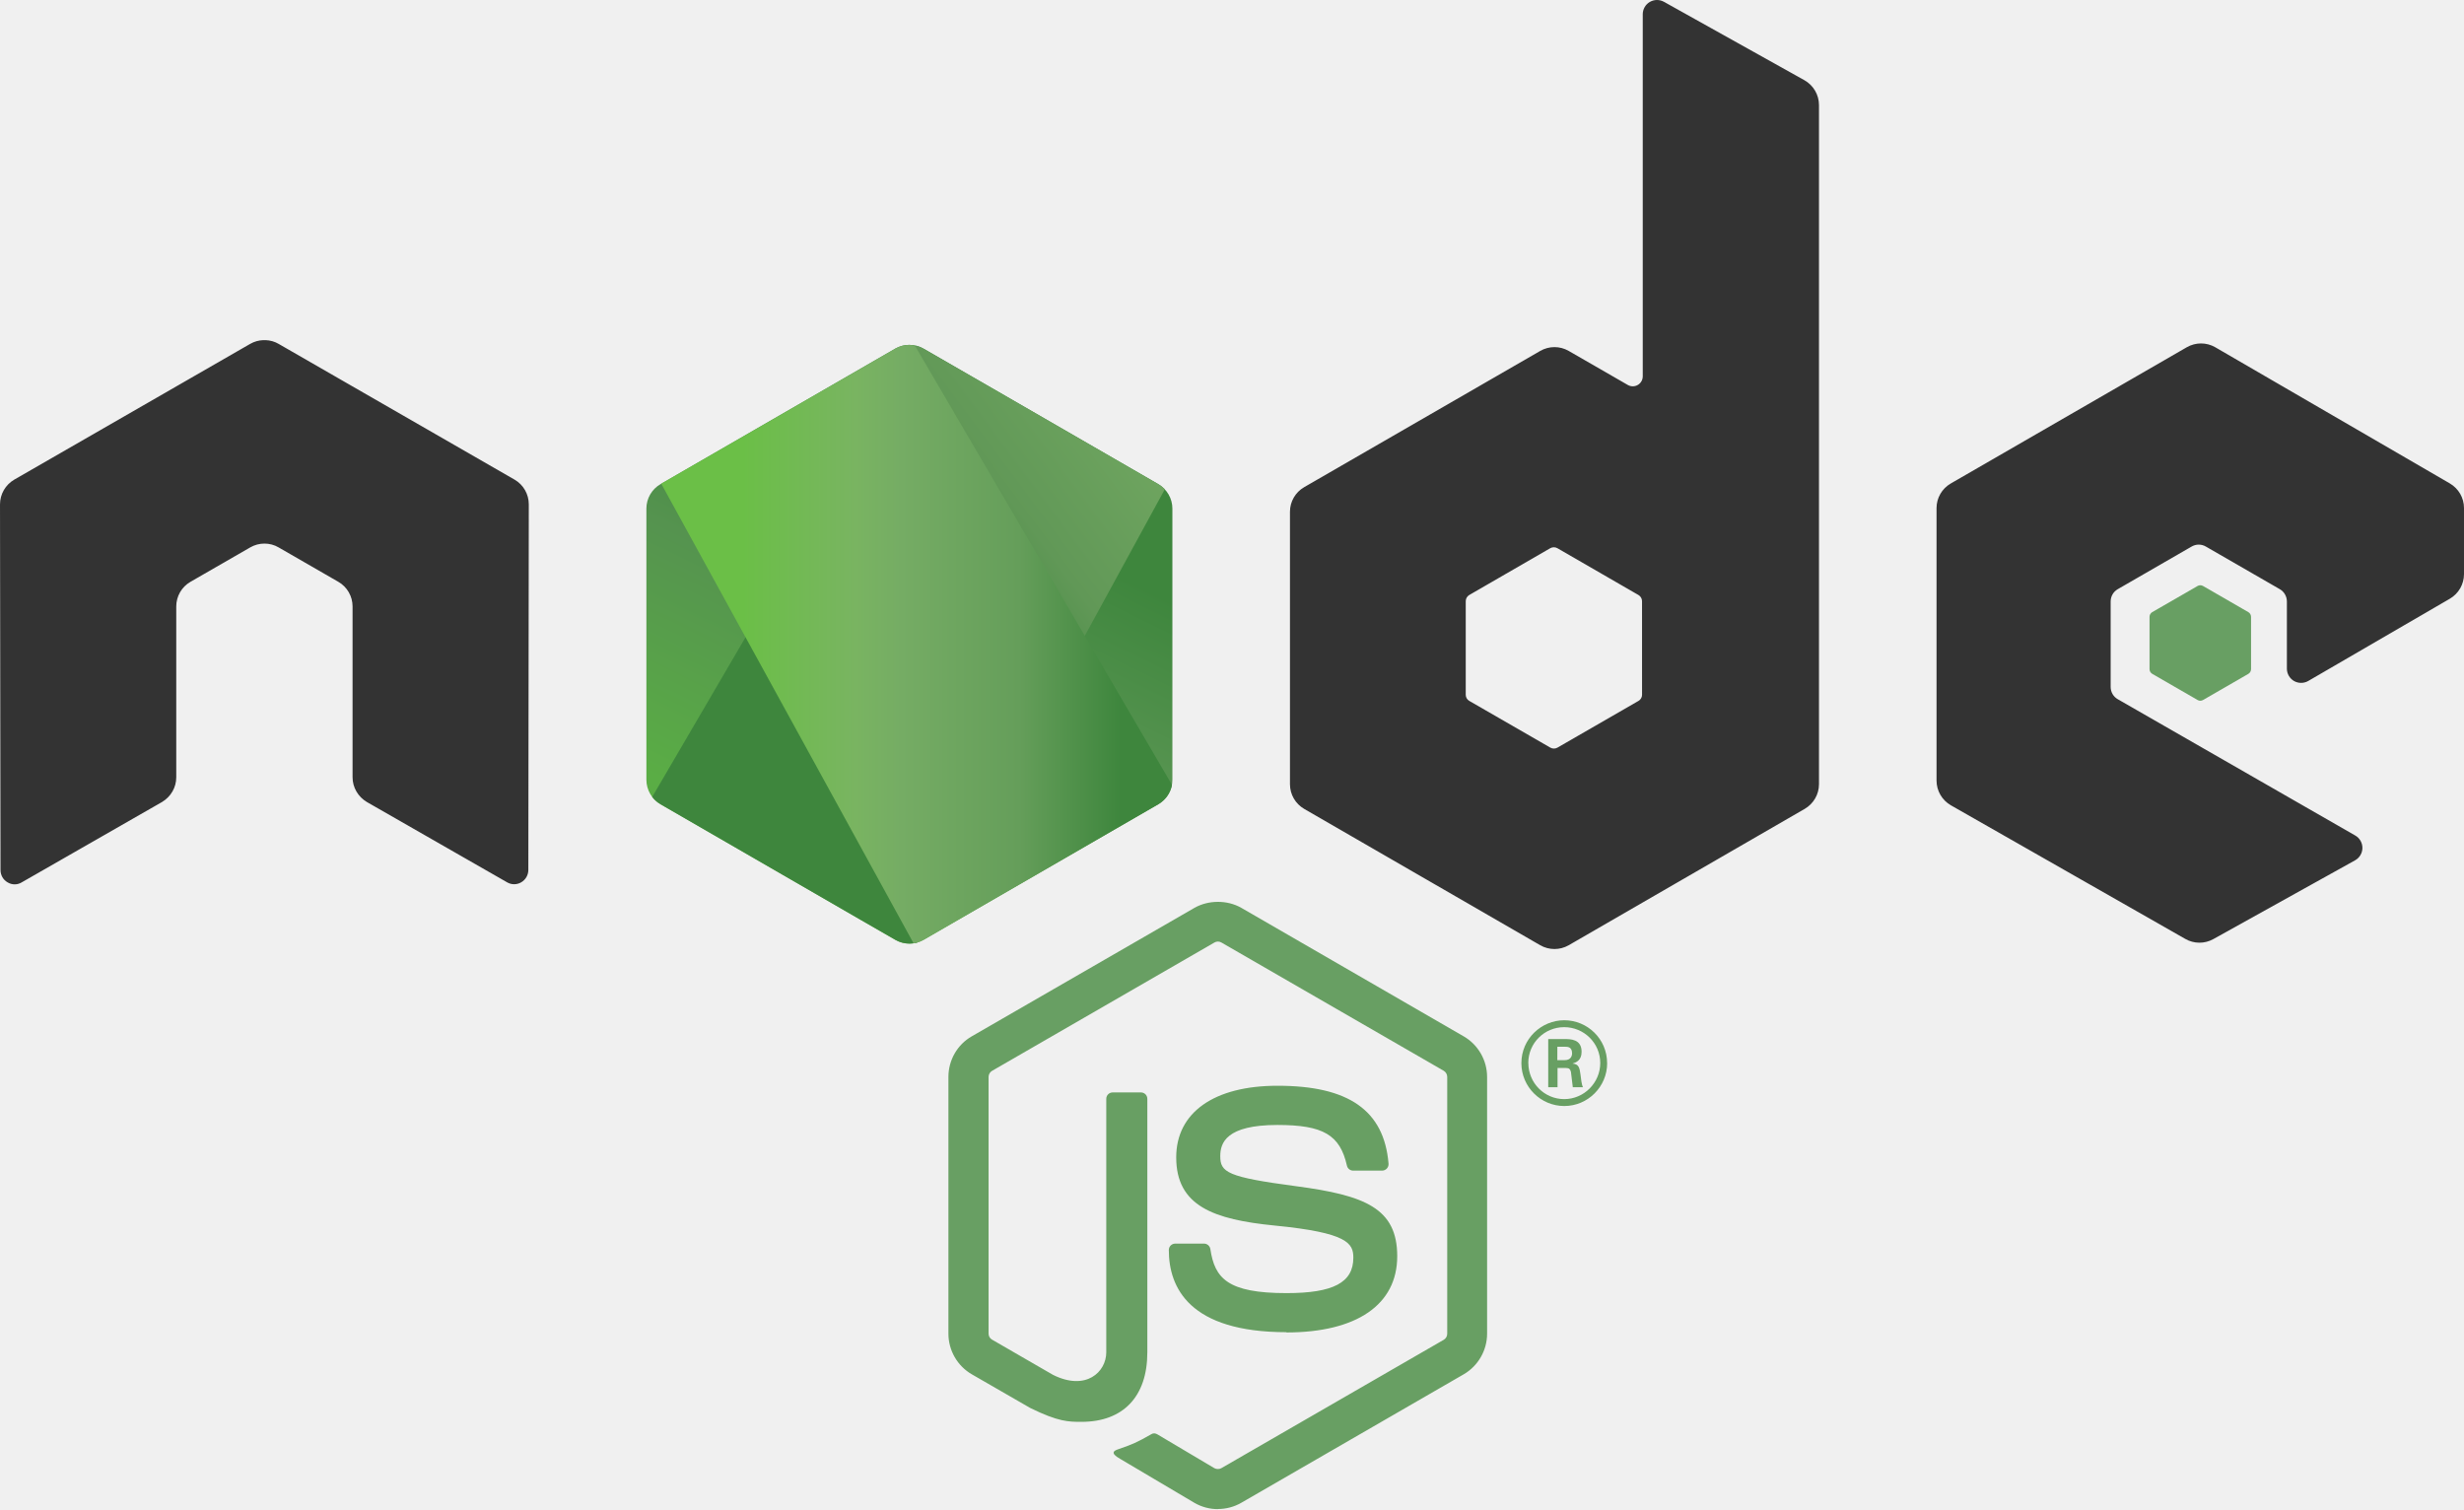
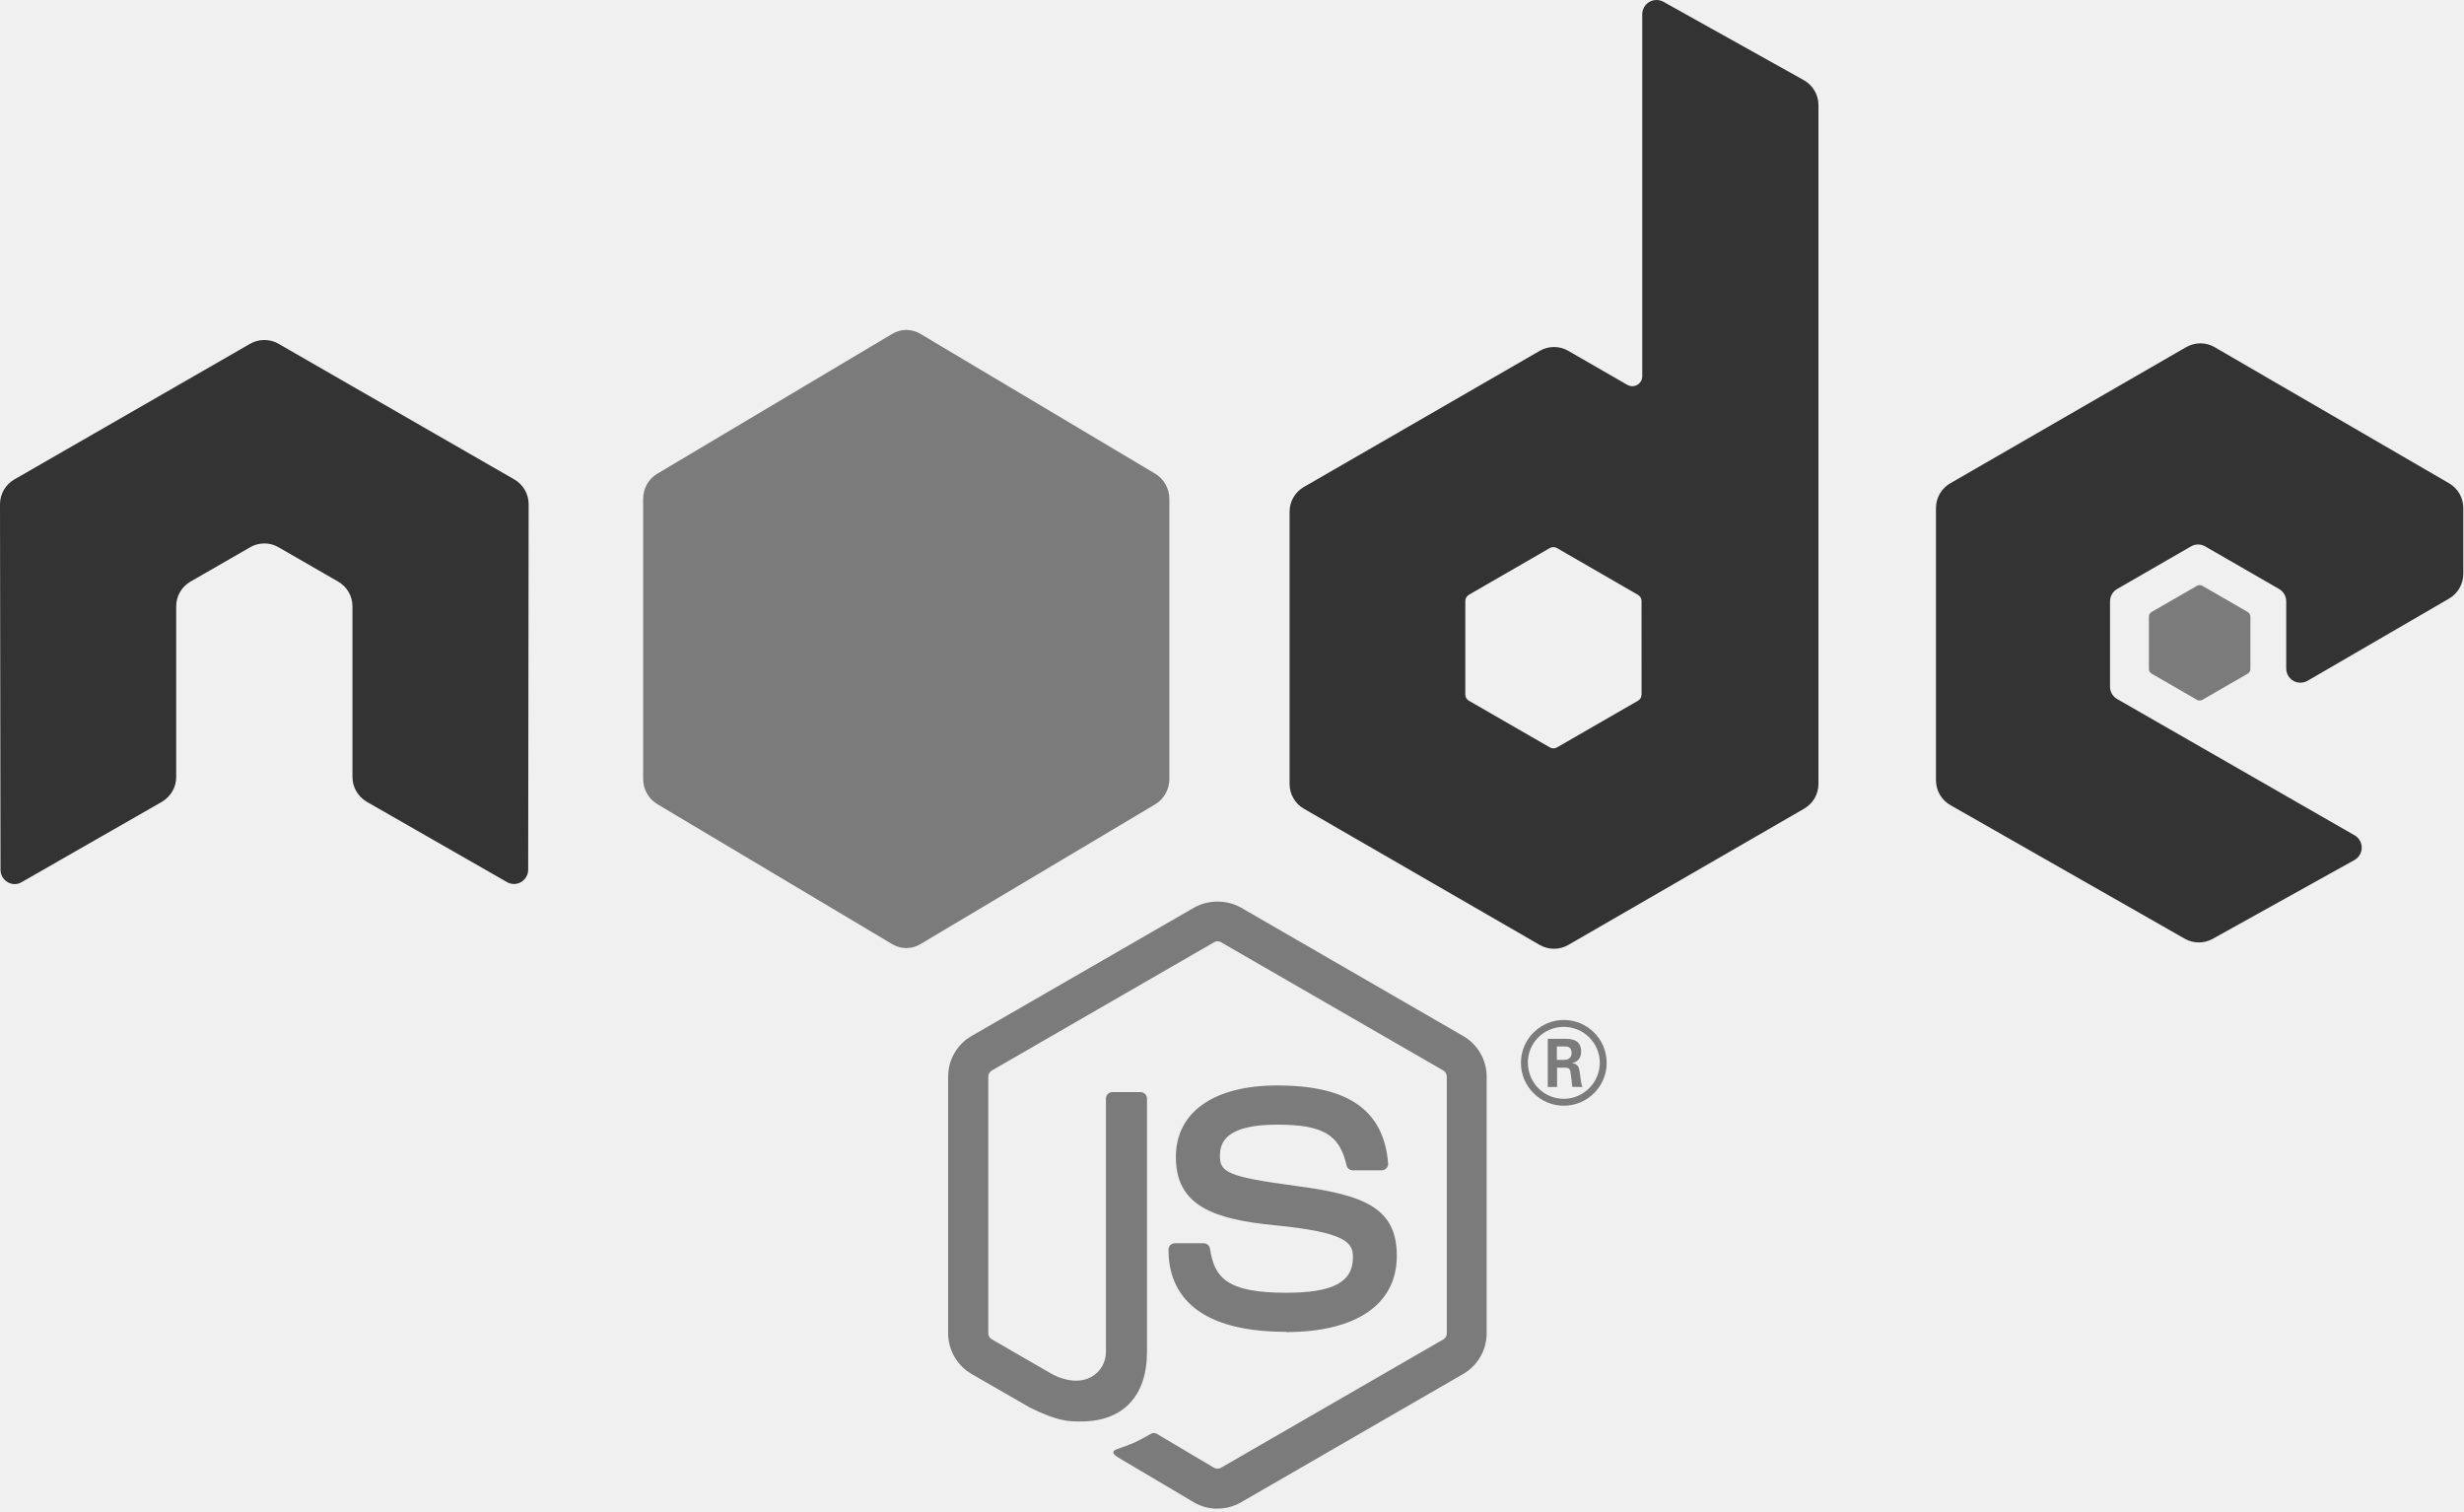
- <svg xmlns="http://www.w3.org/2000/svg" width="589.827" height="361.238" version="1.2" viewBox="0 0 442.37 270.929">
+ <svg xmlns="http://www.w3.org/2000/svg" width="590" height="362" viewBox="0 0 590 362" fill="none">
+   <g clip-path="url(#clip0)">
+     <path d="M291.53 361.239C289.583 361.239 287.65 360.729 285.943 359.746L268.16 349.218C265.504 347.733 266.8 347.207 267.676 346.905C271.218 345.665 271.936 345.385 275.716 343.238C276.114 343.011 276.634 343.091 277.04 343.331L290.702 351.438C291.195 351.705 291.895 351.705 292.352 351.438L345.619 320.691C346.112 320.411 346.432 319.838 346.432 319.251V257.785C346.432 257.172 346.112 256.625 345.608 256.318L292.363 225.598C291.87 225.305 291.216 225.305 290.723 225.598L237.488 256.318C236.972 256.612 236.644 257.185 236.644 257.772V319.238C236.644 319.825 236.964 320.385 237.471 320.665L252.058 329.091C259.978 333.051 264.818 328.385 264.818 323.691V263.025C264.818 262.158 265.498 261.492 266.364 261.492H273.111C273.951 261.492 274.644 262.158 274.644 263.025V323.718C274.644 334.278 268.884 340.345 258.871 340.345C255.791 340.345 253.364 340.345 246.591 337.011L232.618 328.958C229.164 326.958 227.031 323.225 227.031 319.238V257.772C227.031 253.772 229.164 250.038 232.618 248.065L285.938 217.305C289.311 215.398 293.791 215.398 297.137 217.305L350.391 248.078C353.831 250.065 355.977 253.785 355.977 257.785V319.251C355.977 323.238 353.831 326.958 350.391 328.958L297.137 359.718C295.431 360.705 293.498 361.211 291.524 361.211" fill="#7B7B7B" />
+     <path d="M307.983 318.885C284.676 318.885 279.79 308.186 279.79 299.213C279.79 298.359 280.478 297.679 281.332 297.679H288.212C288.972 297.679 289.612 298.233 289.732 298.983C290.772 305.994 293.866 309.53 307.959 309.53C319.185 309.53 323.959 306.994 323.959 301.041C323.959 297.614 322.599 295.067 305.159 293.361C290.572 291.921 281.559 288.707 281.559 277.041C281.559 266.294 290.626 259.894 305.812 259.894C322.865 259.894 331.319 265.814 332.385 278.534C332.425 278.974 332.265 279.401 331.972 279.721C331.679 280.028 331.265 280.214 330.839 280.214H323.919C323.199 280.214 322.572 279.708 322.425 279.014C320.759 271.641 316.732 269.281 305.786 269.281C293.532 269.281 292.106 273.548 292.106 276.748C292.106 280.628 293.786 281.761 310.319 283.947C326.692 286.121 334.465 289.187 334.465 300.694C334.465 312.294 324.785 318.947 307.906 318.947L307.983 318.885ZM372.785 253.761H374.572C376.039 253.761 376.319 252.734 376.319 252.134C376.319 250.561 375.239 250.561 374.639 250.561H372.799L372.785 253.761ZM370.612 248.721H374.572C375.932 248.721 378.599 248.721 378.599 251.761C378.599 253.881 377.239 254.321 376.425 254.588C378.012 254.694 378.119 255.734 378.332 257.201C378.439 258.121 378.612 259.708 378.932 260.241H376.492C376.425 259.708 376.052 256.774 376.052 256.614C375.892 255.961 375.665 255.641 374.852 255.641H372.839V260.254H370.612V248.721ZM365.852 254.454C365.852 259.228 369.705 263.094 374.439 263.094C379.212 263.094 383.065 259.148 383.065 254.454C383.065 249.668 379.159 245.868 374.425 245.868C369.759 245.868 365.839 249.614 365.839 254.441L365.852 254.454ZM384.719 254.481C384.719 260.134 380.092 264.748 374.452 264.748C368.852 264.748 364.185 260.188 364.185 254.481C364.185 248.668 368.959 244.214 374.452 244.214C379.985 244.214 384.705 248.681 384.705 254.481" fill="#7B7B7B" />
+     <path fill-rule="evenodd" clip-rule="evenodd" d="M126.581 120.733C126.581 118.28 125.288 116.026 123.17 114.806L66.696 82.313C65.743 81.753 64.674 81.46 63.592 81.42H63.008C61.925 81.46 60.857 81.753 59.888 82.313L3.416 114.806C1.312 116.033 0 118.286 0 120.74L0.124 208.26C0.124 209.473 0.751 210.606 1.817 211.206C2.857 211.846 4.164 211.846 5.204 211.206L38.777 191.98C40.897 190.718 42.191 188.489 42.191 186.06V145.173C42.191 142.733 43.484 140.48 45.597 139.266L59.891 131.034C60.952 130.421 62.117 130.117 63.304 130.117C64.472 130.117 65.664 130.418 66.696 131.033L80.983 139.262C83.097 140.476 84.396 142.729 84.396 145.169V186.053C84.396 188.48 85.707 190.72 87.816 191.973L121.368 211.186C122.421 211.813 123.732 211.813 124.781 211.186C125.816 210.586 126.472 209.453 126.472 208.24L126.581 120.733ZM393.071 166.301C393.071 166.91 392.747 167.474 392.218 167.776L372.821 178.957C372.294 179.26 371.643 179.26 371.118 178.957L351.718 167.776C351.185 167.473 350.865 166.909 350.865 166.301V143.906C350.865 143.296 351.185 142.733 351.705 142.426L371.091 131.226C371.625 130.92 372.278 130.92 372.811 131.226L392.211 142.426C392.745 142.733 393.065 143.296 393.065 143.906L393.071 166.301ZM398.311 0.432C397.253 -0.157 395.965 -0.141 394.919 0.468C393.879 1.081 393.237 2.201 393.237 3.415V90.081C393.237 90.934 392.783 91.721 392.045 92.148C391.311 92.574 390.398 92.574 389.658 92.148L375.511 84C373.405 82.781 370.81 82.781 368.695 84L312.202 116.604C310.091 117.817 308.789 120.07 308.789 122.497V187.724C308.789 190.164 310.091 192.404 312.202 193.63L368.695 226.257C370.805 227.47 373.402 227.47 375.518 226.257L432.011 193.617C434.118 192.39 435.425 190.15 435.425 187.71V25.151C435.425 22.676 434.078 20.4 431.918 19.191L398.311 0.432ZM586.435 143.317C588.534 142.098 589.826 139.848 589.826 137.421V121.613C589.826 119.181 588.532 116.937 586.43 115.713L530.296 83.126C528.176 81.9 525.576 81.9 523.456 83.126L466.976 115.726C464.856 116.953 463.563 119.193 463.563 121.633V186.833C463.563 189.286 464.883 191.553 467.003 192.766L523.123 224.753C525.19 225.94 527.723 225.953 529.816 224.793L563.763 205.926C564.83 205.326 565.51 204.193 565.51 202.966C565.51 201.74 564.856 200.593 563.79 199.993L506.963 167.38C505.896 166.78 505.243 165.646 505.243 164.433V143.98C505.243 142.758 505.883 141.633 506.95 141.025L524.63 130.825C525.683 130.212 526.976 130.212 528.03 130.825L545.723 141.025C546.776 141.625 547.43 142.758 547.43 143.972V160.052C547.43 161.265 548.083 162.398 549.136 163.012C550.19 163.612 551.496 163.612 552.55 162.998L586.435 143.317Z" fill="#333333" />
+     <path fill-rule="evenodd" clip-rule="evenodd" d="M526.05 140.266C526.45 140.03 526.952 140.03 527.357 140.266L538.197 146.52C538.602 146.754 538.85 147.186 538.85 147.653V160.173C538.85 160.64 538.602 161.072 538.197 161.306L527.357 167.56C526.952 167.796 526.45 167.796 526.05 167.56L515.217 161.306C514.804 161.072 514.55 160.64 514.55 160.173V147.653C514.55 147.186 514.79 146.754 515.204 146.52L526.05 140.266Z" fill="#7B7B7B" />
+     <path fill-rule="evenodd" clip-rule="evenodd" d="M213.63 79.948C215.704 78.684 218.303 78.684 220.405 79.948L276.612 113.422C278.714 114.679 280 116.991 280 119.489V186.511C280 189.009 278.714 191.321 276.612 192.578L220.405 226.052C218.303 227.316 215.704 227.316 213.63 226.052L157.457 192.578C155.314 191.321 154 189.009 154 186.511V119.489C154 116.991 155.245 114.679 157.388 113.422L213.63 79.948Z" fill="#7B7B7B" />
+   </g>
  <defs>
-     <clipPath id="a">
-       <path d="M239.03 226.605l-42.13 24.317c-1.578.91-2.546 2.59-2.546 4.406v48.668c0 1.817.968 3.496 2.546 4.406l42.133 24.336c1.575.907 3.517.907 5.09 0l42.126-24.336c1.57-.91 2.54-2.59 2.54-4.406v-48.668c0-1.816-.97-3.496-2.55-4.406l-42.12-24.317c-.79-.453-1.67-.68-2.55-.68-.88 0-1.76.227-2.55.68" />
+     <clipPath id="clip0">
+       <rect width="589.827" height="361.238" fill="white" />
    </clipPath>
-     <linearGradient id="b" x1="-.348" x2="1.251" gradientTransform="rotate(116.114 53.1 202.97) scale(86.48)" gradientUnits="userSpaceOnUse">
-       <stop offset=".3" stop-color="#3E863D" />
-       <stop offset=".5" stop-color="#55934F" />
-       <stop offset=".8" stop-color="#5AAD45" />
-     </linearGradient>
-     <clipPath id="c">
-       <path d="M195.398 307.086c.403.523.907.976 1.5 1.316l36.14 20.875 6.02 3.46c.9.52 1.926.74 2.934.665.336-.027.672-.09 1-.183l44.434-81.36c-.34-.37-.738-.68-1.184-.94l-27.586-15.93-14.582-8.39c-.414-.24-.863-.41-1.32-.53zm0 0" />
-     </clipPath>
-     <linearGradient id="d" x1="-.456" x2=".582" gradientTransform="rotate(-36.46 550.846 -214.337) scale(132.798)" gradientUnits="userSpaceOnUse">
-       <stop offset=".57" stop-color="#3E863D" />
-       <stop offset=".72" stop-color="#619857" />
-       <stop offset="1" stop-color="#76AC64" />
-     </linearGradient>
-     <clipPath id="e">
-       <path d="M241.066 225.953c-.707.07-1.398.29-2.035.652l-42.01 24.247 45.3 82.51c.63-.09 1.25-.3 1.81-.624l42.13-24.336c1.3-.754 2.19-2.03 2.46-3.476l-46.18-78.89c-.34-.067-.68-.102-1.03-.102-.14 0-.28.007-.42.02" />
-     </clipPath>
-     <linearGradient id="f" x1=".043" x2=".984" gradientTransform="translate(192.862 279.652) scale(97.417)" gradientUnits="userSpaceOnUse">
-       <stop offset=".16" stop-color="#6BBF47" />
-       <stop offset=".38" stop-color="#79B461" />
-       <stop offset=".47" stop-color="#75AC64" />
-       <stop offset=".7" stop-color="#659E5A" />
-       <stop offset=".9" stop-color="#3E863D" />
-     </linearGradient>
  </defs>
-   <path fill="#689f63" d="M218.647 270.93c-1.46 0-2.91-.383-4.19-1.12l-13.337-7.896c-1.992-1.114-1.02-1.508-.363-1.735 2.656-.93 3.195-1.14 6.03-2.75.298-.17.688-.11.993.07l10.246 6.08c.37.2.895.2 1.238 0l39.95-23.06c.37-.21.61-.64.61-1.08v-46.1c0-.46-.24-.87-.618-1.1l-39.934-23.04c-.37-.22-.86-.22-1.23 0l-39.926 23.04c-.387.22-.633.65-.633 1.09v46.1c0 .44.24.86.62 1.07l10.94 6.32c5.94 2.97 9.57-.53 9.57-4.05v-45.5c0-.65.51-1.15 1.16-1.15h5.06c.63 0 1.15.5 1.15 1.15v45.52c0 7.92-4.32 12.47-11.83 12.47-2.31 0-4.13 0-9.21-2.5l-10.48-6.04c-2.59-1.5-4.19-4.3-4.19-7.29v-46.1c0-3 1.6-5.8 4.19-7.28l39.99-23.07c2.53-1.43 5.89-1.43 8.4 0l39.94 23.08c2.58 1.49 4.19 4.28 4.19 7.28v46.1c0 2.99-1.61 5.78-4.19 7.28l-39.94 23.07c-1.28.74-2.73 1.12-4.21 1.12" />
-   <path fill="#689f63" d="M230.987 239.164c-17.48 0-21.145-8.024-21.145-14.754 0-.64.516-1.15 1.157-1.15h5.16c.57 0 1.05.415 1.14.978.78 5.258 3.1 7.91 13.67 7.91 8.42 0 12-1.902 12-6.367 0-2.57-1.02-4.48-14.1-5.76-10.94-1.08-17.7-3.49-17.7-12.24 0-8.06 6.8-12.86 18.19-12.86 12.79 0 19.13 4.44 19.93 13.98.03.33-.09.65-.31.89-.22.23-.53.37-.85.37h-5.19c-.54 0-1.01-.38-1.12-.9-1.25-5.53-4.27-7.3-12.48-7.3-9.19 0-10.26 3.2-10.26 5.6 0 2.91 1.26 3.76 13.66 5.4 12.28 1.63 18.11 3.93 18.11 12.56 0 8.7-7.26 13.69-19.92 13.69m48.66-48.89h1.34c1.1 0 1.31-.77 1.31-1.22 0-1.18-.81-1.18-1.26-1.18h-1.38zm-1.63-3.78h2.97c1.02 0 3.02 0 3.02 2.28 0 1.59-1.02 1.92-1.63 2.12 1.19.08 1.27.86 1.43 1.96.08.69.21 1.88.45 2.28h-1.83c-.05-.4-.33-2.6-.33-2.72-.12-.49-.29-.73-.9-.73h-1.51v3.46h-1.67zm-3.57 4.3c0 3.58 2.89 6.48 6.44 6.48 3.58 0 6.47-2.96 6.47-6.48 0-3.59-2.93-6.44-6.48-6.44-3.5 0-6.44 2.81-6.44 6.43m14.16.03c0 4.24-3.47 7.7-7.7 7.7-4.2 0-7.7-3.42-7.7-7.7 0-4.36 3.58-7.7 7.7-7.7 4.15 0 7.69 3.35 7.69 7.7" />
-   <path fill="#333" fill-rule="evenodd" d="M94.936 90.55c0-1.84-.97-3.53-2.558-4.445l-42.356-24.37c-.715-.42-1.516-.64-2.328-.67h-.438c-.812.03-1.613.25-2.34.67L2.562 86.105C.984 87.025 0 88.715 0 90.555l.093 65.64c0 .91.47 1.76 1.27 2.21.78.48 1.76.48 2.54 0l25.18-14.42c1.59-.946 2.56-2.618 2.56-4.44V108.88c0-1.83.97-3.52 2.555-4.43l10.72-6.174c.796-.46 1.67-.688 2.56-.688.876 0 1.77.226 2.544.687l10.715 6.172c1.586.91 2.56 2.6 2.56 4.43v30.663c0 1.82.983 3.5 2.565 4.44l25.164 14.41c.79.47 1.773.47 2.56 0 .776-.45 1.268-1.3 1.268-2.21zm199.868 34.176c0 .457-.243.88-.64 1.106l-14.548 8.386c-.395.227-.883.227-1.277 0l-14.55-8.386c-.4-.227-.64-.65-.64-1.106V107.93c0-.458.24-.88.63-1.11l14.54-8.4c.4-.23.89-.23 1.29 0l14.55 8.4c.4.23.64.652.64 1.11zM298.734.324c-.794-.442-1.76-.43-2.544.027-.78.46-1.262 1.3-1.262 2.21v65c0 .64-.34 1.23-.894 1.55-.55.32-1.235.32-1.79 0L281.634 63c-1.58-.914-3.526-.914-5.112 0l-42.37 24.453c-1.583.91-2.56 2.6-2.56 4.42v48.92c0 1.83.977 3.51 2.56 4.43l42.37 24.47c1.582.91 3.53.91 5.117 0l42.37-24.48c1.58-.92 2.56-2.6 2.56-4.43V18.863c0-1.856-1.01-3.563-2.63-4.47zm141.093 107.164c1.574-.914 2.543-2.602 2.543-4.422V91.21c0-1.824-.97-3.507-2.547-4.425l-42.1-24.44c-1.59-.92-3.54-.92-5.13 0l-42.36 24.45c-1.59.92-2.56 2.6-2.56 4.43v48.9c0 1.84.99 3.54 2.58 4.45l42.09 23.99c1.55.89 3.45.9 5.02.03l25.46-14.15c.8-.45 1.31-1.3 1.31-2.22 0-.92-.49-1.78-1.29-2.23l-42.62-24.46c-.8-.45-1.29-1.3-1.29-2.21v-15.34c0-.916.48-1.76 1.28-2.216l13.26-7.65c.79-.46 1.76-.46 2.55 0l13.27 7.65c.79.45 1.28 1.3 1.28 2.21v12.06c0 .91.49 1.76 1.28 2.22.79.45 1.77.45 2.56-.01zm0 0" />
-   <path fill="#689f63" fill-rule="evenodd" d="M394.538 105.2c.3-.177.676-.177.98 0l8.13 4.69c.304.176.49.5.49.85v9.39c0 .35-.186.674-.49.85l-8.13 4.69c-.304.177-.68.177-.98 0l-8.125-4.69c-.31-.176-.5-.5-.5-.85v-9.39c0-.35.18-.674.49-.85zm0 0" />
-   <g clip-path="url(#a)" transform="translate(-78.306 -164.016)">
-     <path fill="url(#b)" d="M331.363 246.793l-118.715-58.19-60.87 124.174L270.49 370.97zm0 0" />
-   </g>
-   <g clip-path="url(#c)" transform="translate(-78.306 -164.016)">
-     <path fill="url(#d)" d="M144.07 264.004l83.825 113.453 110.86-81.906-83.83-113.45zm0 0" />
-   </g>
-   <g clip-path="url(#e)" transform="translate(-78.306 -164.016)">
-     <path fill="url(#f)" d="M197.02 225.934v107.43h91.683v-107.43zm0 0" />
-   </g>
</svg>
